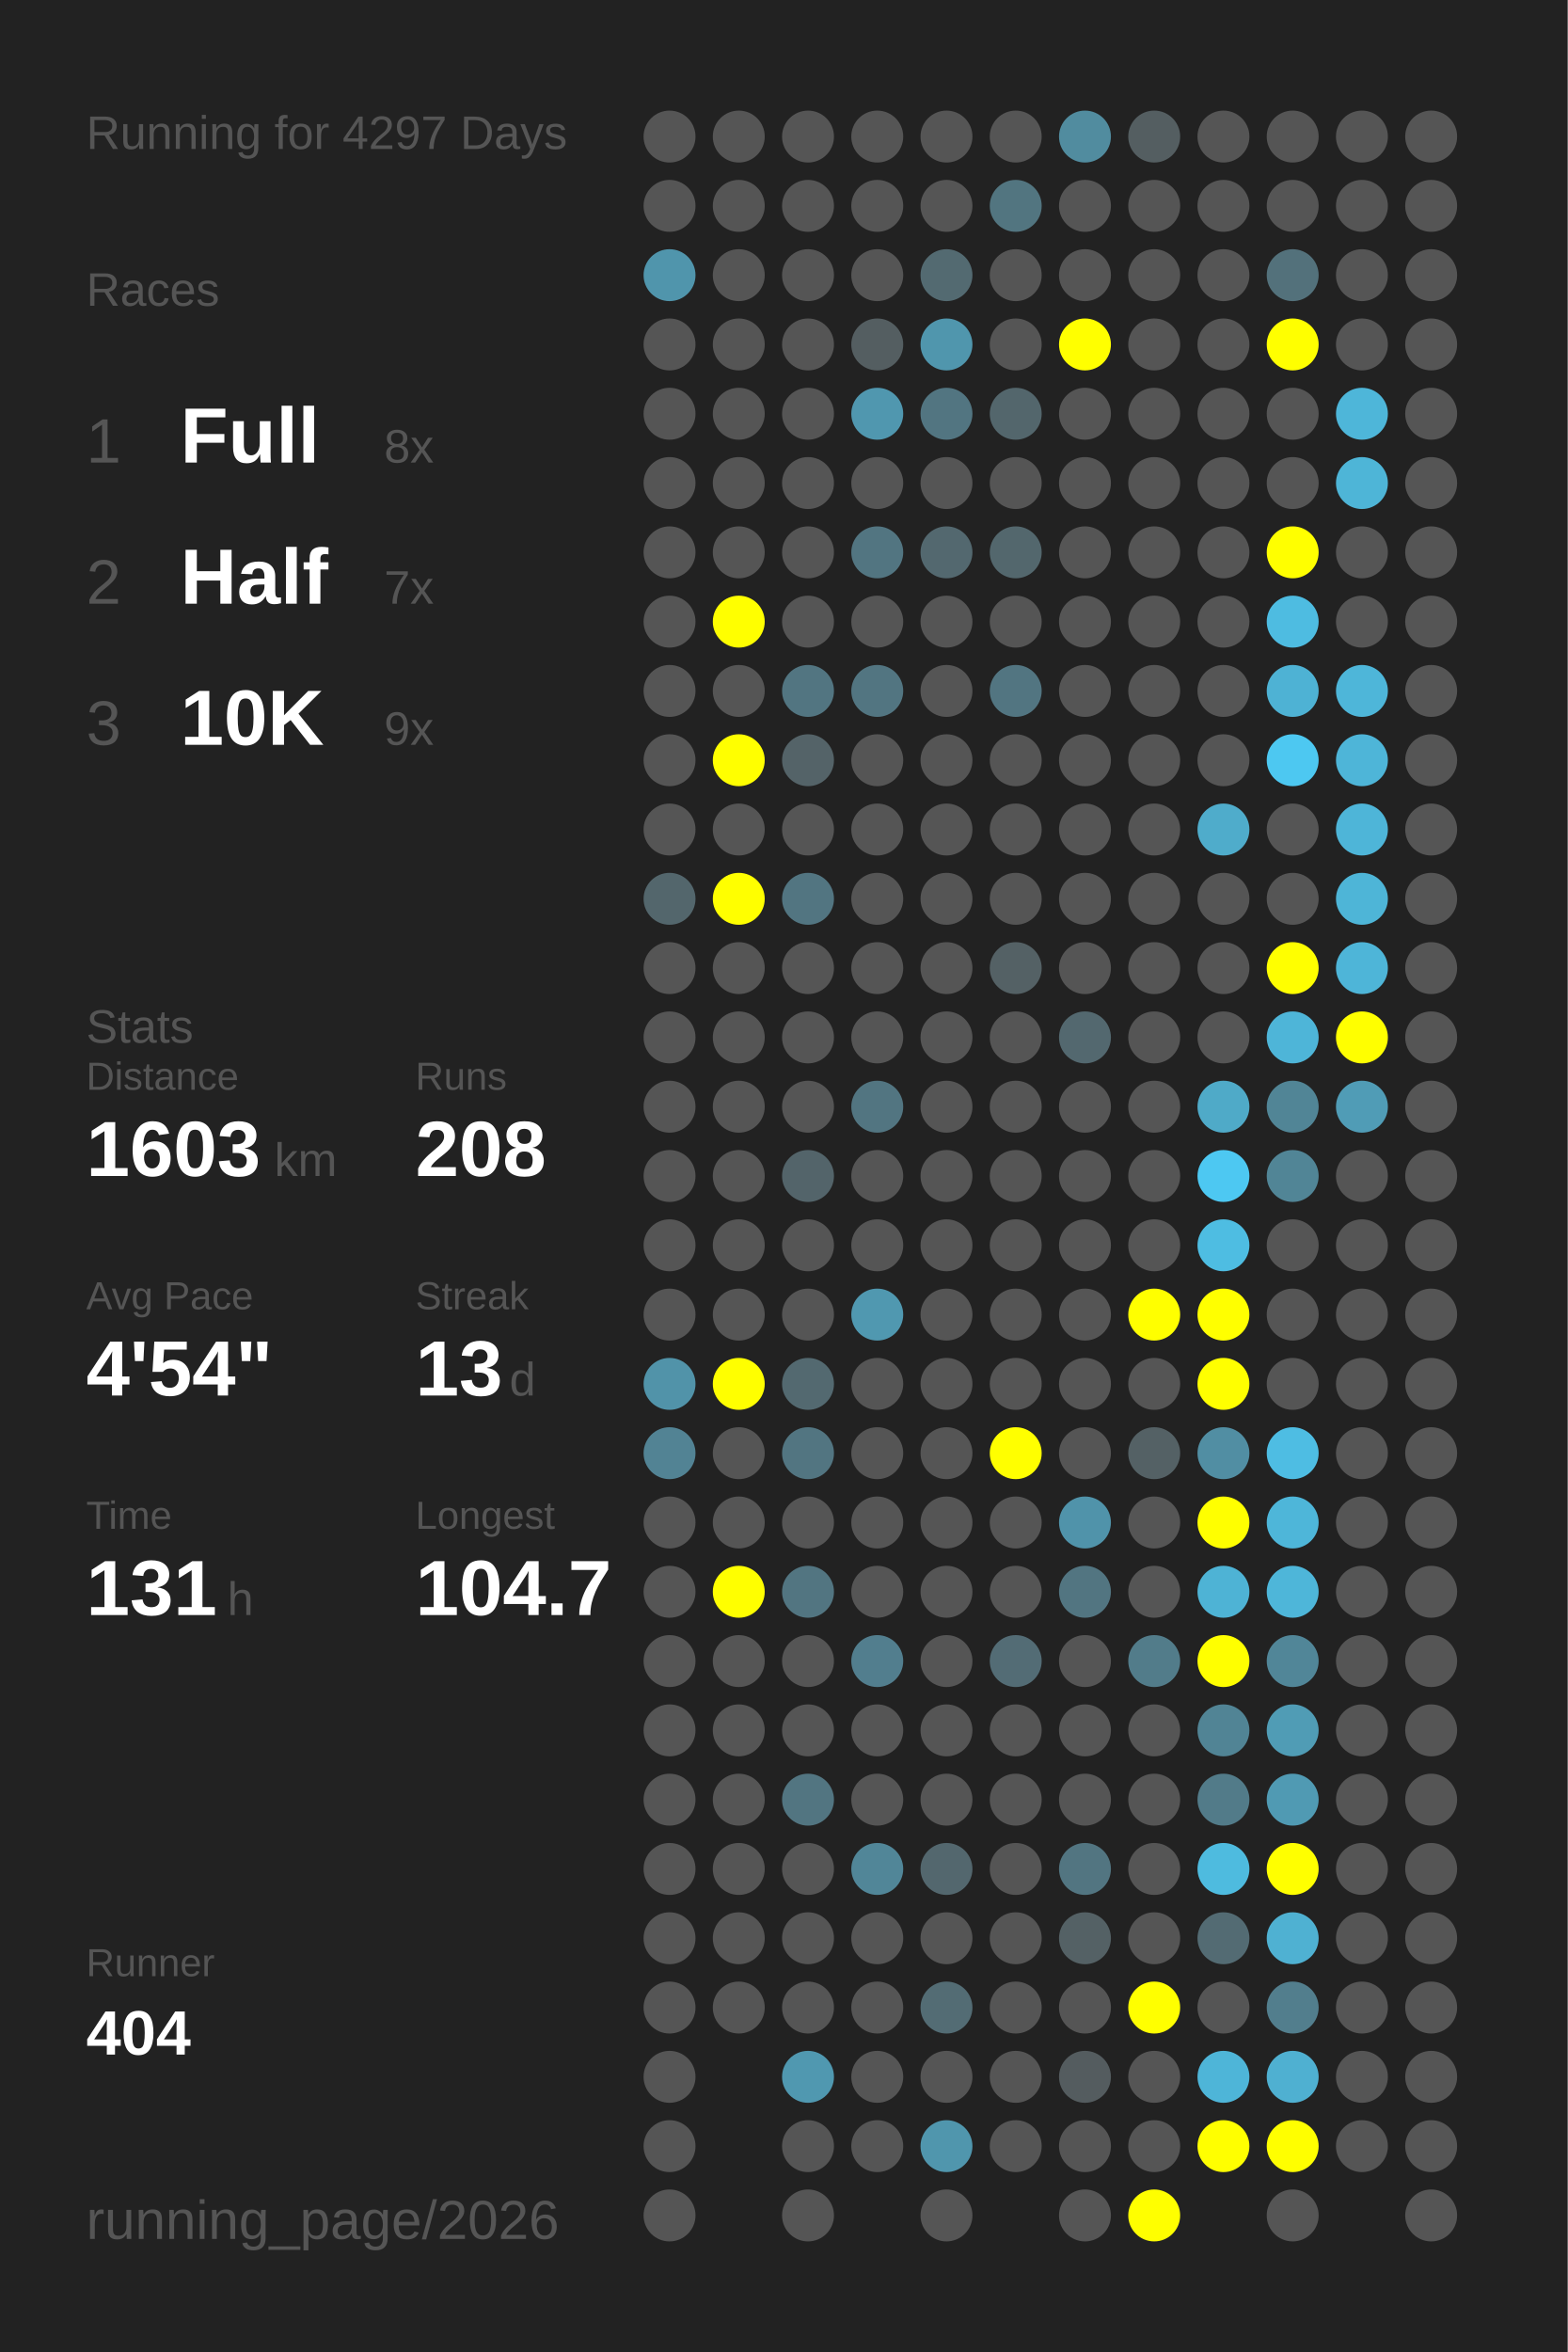
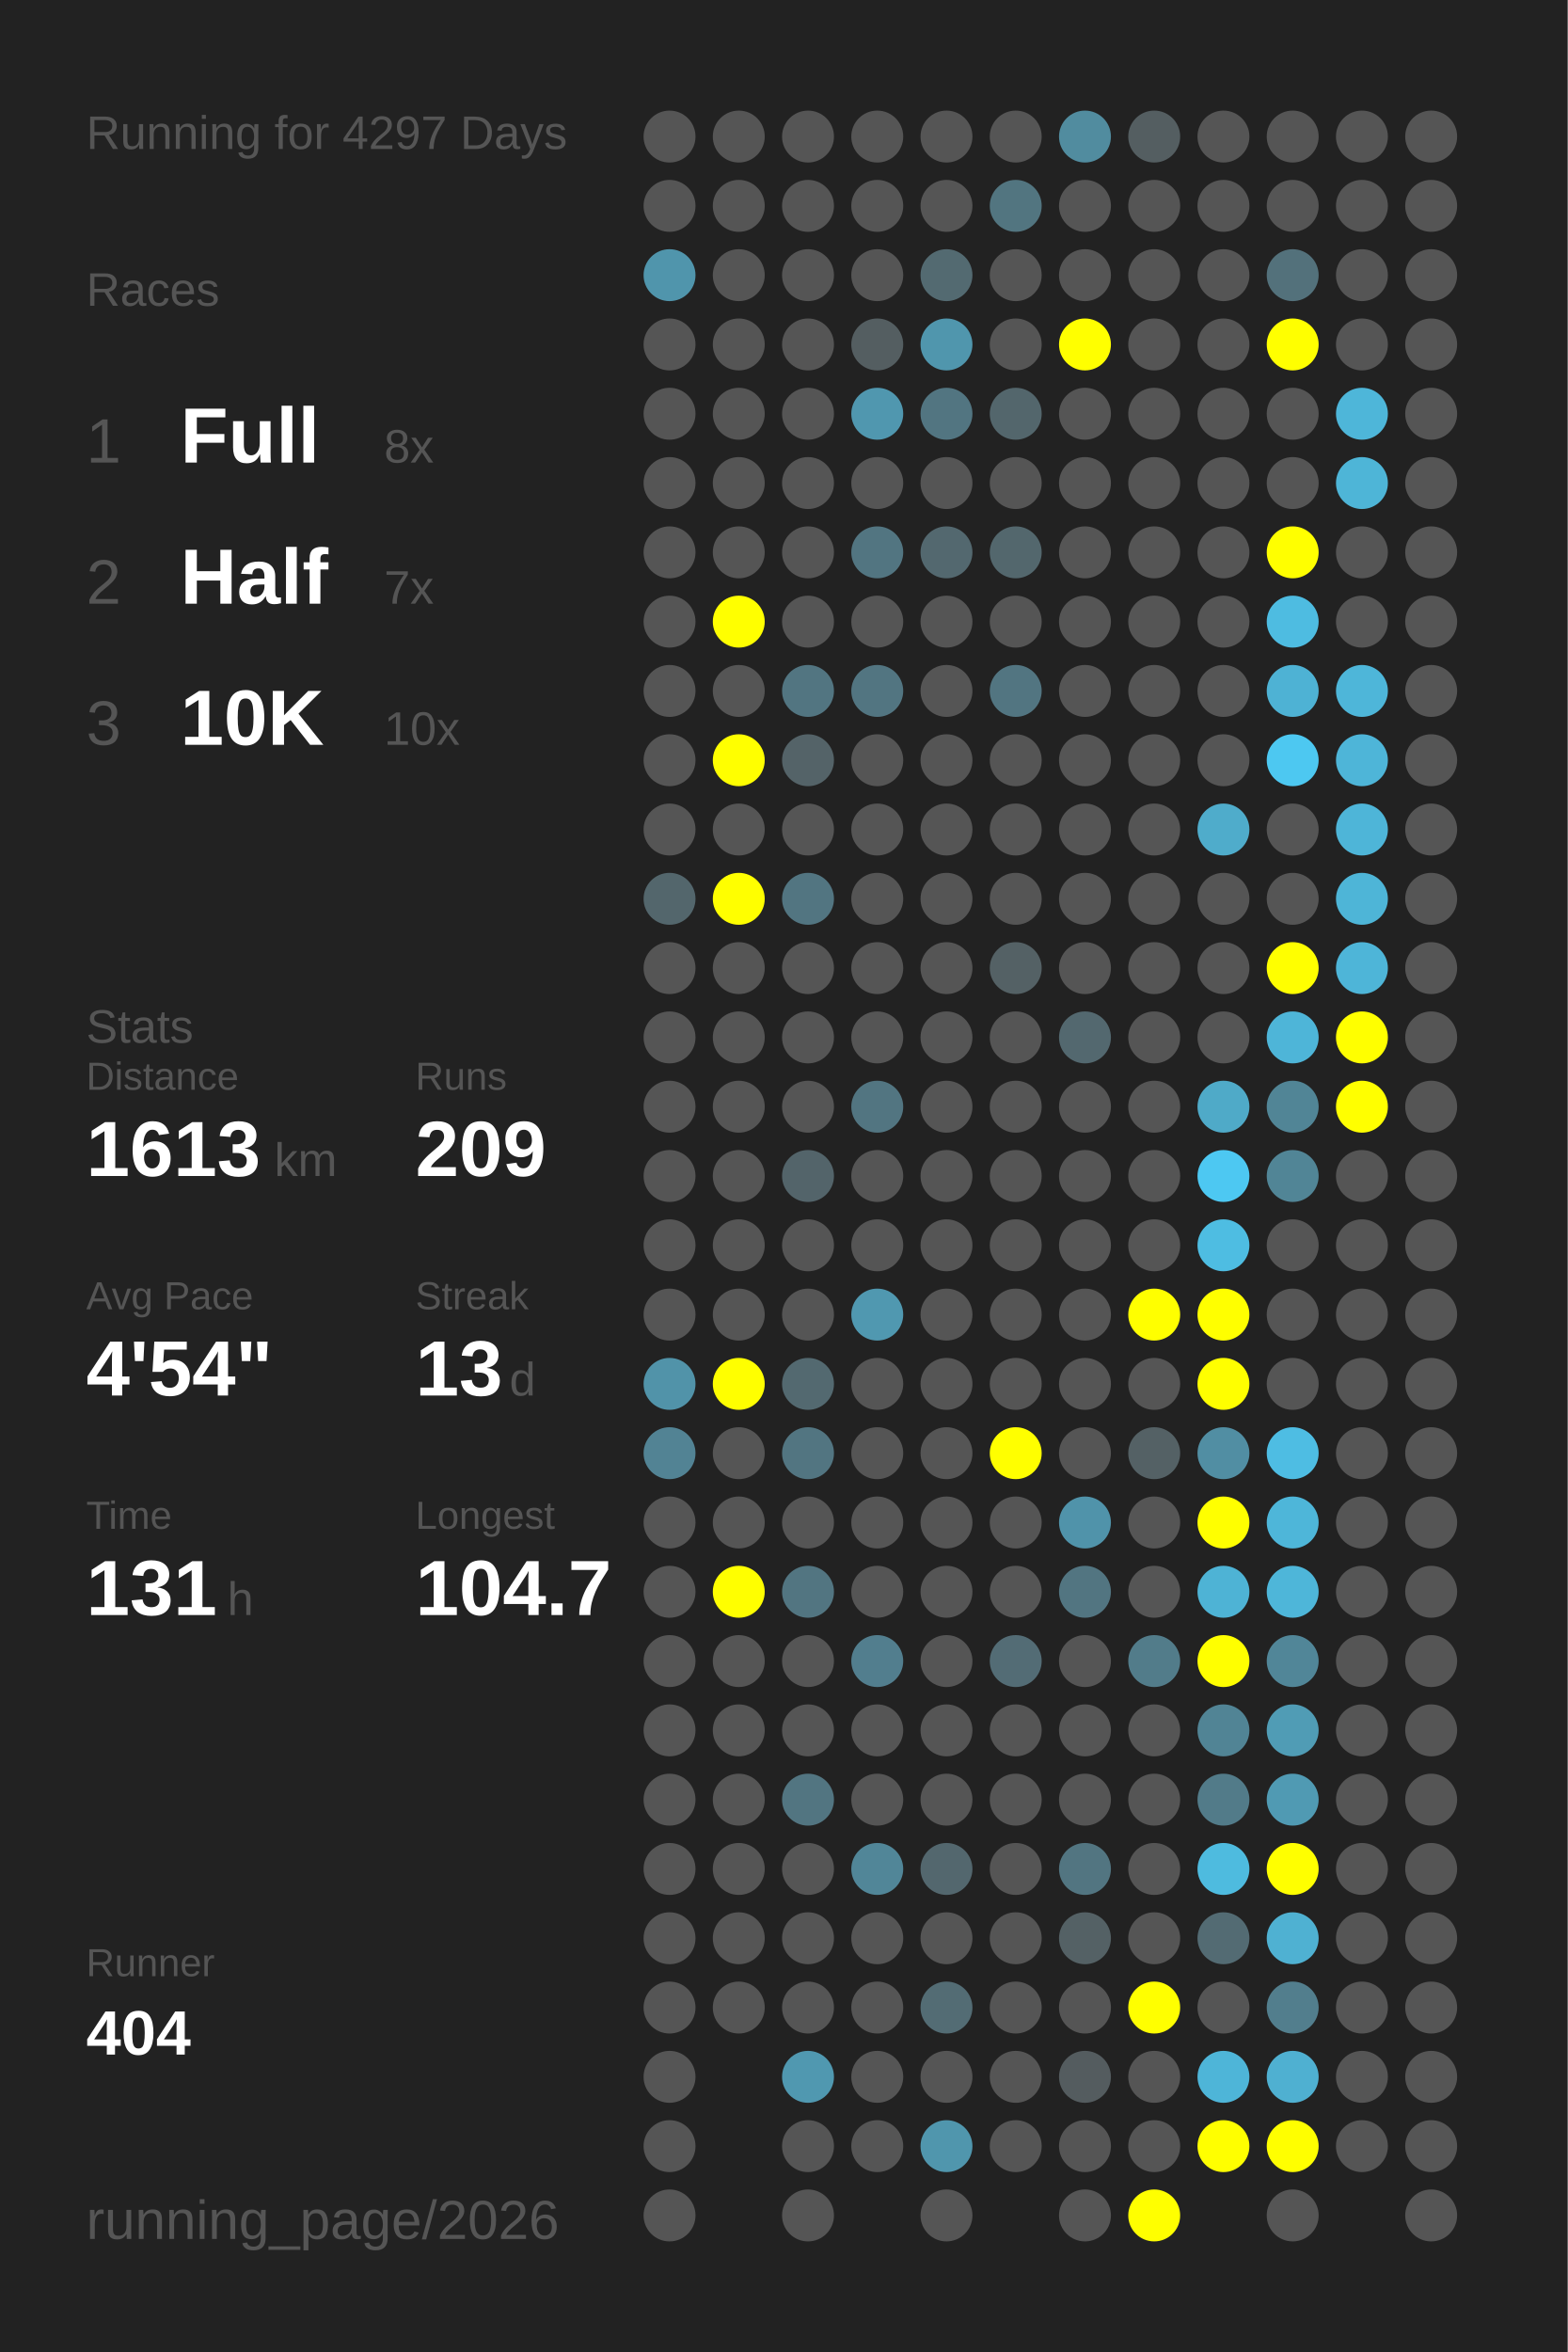
<svg xmlns="http://www.w3.org/2000/svg" baseProfile="full" height="300mm" version="1.1" viewBox="0,0,200,300" width="200mm">
  <defs />
  <rect fill="#222222" height="300" width="200" x="0" y="0" />
  <text fill="#555555" style="font-size:6px; font-family:Arial;" x="11" y="19">Running for 4297 Days</text>
  <text fill="#555555" style="font-size:6px; font-family:Arial;" x="11" y="39">Races</text>
  <text fill="#555555" style="font-size:8px; font-family:Arial;" x="11" y="59">1</text>
  <text fill="#FFFFFF" style="font-size:10px; font-family:Arial; font-weight:bold;" x="23" y="59">Full</text>
  <text fill="#555555" style="font-size:6px; font-family:Arial;" x="49" y="59">8x</text>
  <text fill="#555555" style="font-size:8px; font-family:Arial;" x="11" y="77">2</text>
  <text fill="#FFFFFF" style="font-size:10px; font-family:Arial; font-weight:bold;" x="23" y="77">Half</text>
  <text fill="#555555" style="font-size:6px; font-family:Arial;" x="49" y="77">7x</text>
  <text fill="#555555" style="font-size:8px; font-family:Arial;" x="11" y="95">3</text>
  <text fill="#FFFFFF" style="font-size:10px; font-family:Arial; font-weight:bold;" x="23" y="95">10K</text>
-   <text fill="#555555" style="font-size:6px; font-family:Arial;" x="49" y="95">9x</text>
+   <text fill="#555555" style="font-size:6px; font-family:Arial;" x="49" y="95">10x</text>
  <text fill="#555555" style="font-size:6px; font-family:Arial;" x="11" y="133">Stats</text>
  <text fill="#555555" style="font-size:5px; font-family:Arial;" x="11" y="139">Distance</text>
-   <text fill="#FFFFFF" style="font-size:10px; font-family:Arial; font-weight:bold;" x="11" y="150">1603</text>
+   <text fill="#FFFFFF" style="font-size:10px; font-family:Arial; font-weight:bold;" x="11" y="150">1613</text>
  <text fill="#555555" style="font-size:6px; font-family:Arial;" x="35" y="150">km</text>
  <text fill="#555555" style="font-size:5px; font-family:Arial;" x="53" y="139">Runs</text>
-   <text fill="#FFFFFF" style="font-size:10px; font-family:Arial; font-weight:bold;" x="53" y="150">208</text>
+   <text fill="#FFFFFF" style="font-size:10px; font-family:Arial; font-weight:bold;" x="53" y="150">209</text>
  <text fill="#555555" style="font-size:5px; font-family:Arial;" x="11" y="167">Avg Pace</text>
  <text fill="#FFFFFF" style="font-size:10px; font-family:Arial; font-weight:bold;" x="11" y="178">4'54"</text>
  <text fill="#555555" style="font-size:5px; font-family:Arial;" x="53" y="167">Streak</text>
  <text fill="#FFFFFF" style="font-size:10px; font-family:Arial; font-weight:bold;" x="53" y="178">13</text>
  <text fill="#555555" style="font-size:6px; font-family:Arial;" x="65" y="178">d</text>
  <text fill="#555555" style="font-size:5px; font-family:Arial;" x="11" y="195">Time</text>
  <text fill="#FFFFFF" style="font-size:10px; font-family:Arial; font-weight:bold;" x="11" y="206">131</text>
  <text fill="#555555" style="font-size:6px; font-family:Arial;" x="29" y="206">h</text>
  <text fill="#555555" style="font-size:5px; font-family:Arial;" x="53" y="195">Longest</text>
  <text fill="#FFFFFF" style="font-size:10px; font-family:Arial; font-weight:bold;" x="53" y="206">104.7</text>
  <text fill="#555555" style="font-size:5px; font-family:Arial;" x="11" y="252.065">Runner</text>
  <text fill="#FFFFFF" style="font-size:8px; font-family:Arial; font-weight:bold;" x="11" y="262.065">404</text>
  <text fill="#555555" style="font-size:7px; font-family:Arial;" x="11" y="285.581">running_page/2026</text>
  <circle cx="85.417" cy="17.419" fill="#555555" r="3.312" />
  <circle cx="85.417" cy="26.258" fill="#555555" r="3.312" />
  <circle cx="85.417" cy="35.097" fill="#5095ac" r="3.312" />
  <circle cx="85.417" cy="43.935" fill="#555555" r="3.312" />
  <circle cx="85.417" cy="52.774" fill="#555555" r="3.312" />
  <circle cx="85.417" cy="61.613" fill="#555555" r="3.312" />
  <circle cx="85.417" cy="70.452" fill="#555555" r="3.312" />
  <circle cx="85.417" cy="79.29" fill="#555555" r="3.312" />
  <circle cx="85.417" cy="88.129" fill="#555555" r="3.312" />
  <circle cx="85.417" cy="96.968" fill="#555555" r="3.312" />
  <circle cx="85.417" cy="105.806" fill="#555555" r="3.312" />
  <circle cx="85.417" cy="114.645" fill="#53666c" r="3.312" />
  <circle cx="85.417" cy="123.484" fill="#555555" r="3.312" />
  <circle cx="85.417" cy="132.323" fill="#555555" r="3.312" />
  <circle cx="85.417" cy="141.161" fill="#555555" r="3.312" />
  <circle cx="85.417" cy="150" fill="#555555" r="3.312" />
  <circle cx="85.417" cy="158.839" fill="#555555" r="3.312" />
  <circle cx="85.417" cy="167.677" fill="#555555" r="3.312" />
  <circle cx="85.417" cy="176.516" fill="#5193a9" r="3.312" />
  <circle cx="85.417" cy="185.355" fill="#528394" r="3.312" />
  <circle cx="85.417" cy="194.194" fill="#555555" r="3.312" />
  <circle cx="85.417" cy="203.032" fill="#555555" r="3.312" />
  <circle cx="85.417" cy="211.871" fill="#555555" r="3.312" />
  <circle cx="85.417" cy="220.71" fill="#555555" r="3.312" />
  <circle cx="85.417" cy="229.548" fill="#555555" r="3.312" />
  <circle cx="85.417" cy="238.387" fill="#555555" r="3.312" />
  <circle cx="85.417" cy="247.226" fill="#555555" r="3.312" />
  <circle cx="85.417" cy="256.065" fill="#555555" r="3.312" />
  <circle cx="85.417" cy="264.903" fill="#555555" r="3.312" />
  <circle cx="85.417" cy="273.742" fill="#555555" r="3.312" />
  <circle cx="85.417" cy="282.581" fill="#555555" r="3.312" />
  <circle cx="94.25" cy="17.419" fill="#555555" r="3.312" />
  <circle cx="94.25" cy="26.258" fill="#555555" r="3.312" />
  <circle cx="94.25" cy="35.097" fill="#555555" r="3.312" />
  <circle cx="94.25" cy="43.935" fill="#555555" r="3.312" />
  <circle cx="94.25" cy="52.774" fill="#555555" r="3.312" />
  <circle cx="94.25" cy="61.613" fill="#555555" r="3.312" />
  <circle cx="94.25" cy="70.452" fill="#555555" r="3.312" />
  <circle cx="94.25" cy="79.29" fill="#FFFF00" r="3.312" />
  <circle cx="94.25" cy="88.129" fill="#555555" r="3.312" />
  <circle cx="94.25" cy="96.968" fill="#FFFF00" r="3.312" />
  <circle cx="94.25" cy="105.806" fill="#555555" r="3.312" />
  <circle cx="94.25" cy="114.645" fill="#FFFF00" r="3.312" />
  <circle cx="94.25" cy="123.484" fill="#555555" r="3.312" />
  <circle cx="94.25" cy="132.323" fill="#555555" r="3.312" />
  <circle cx="94.25" cy="141.161" fill="#555555" r="3.312" />
  <circle cx="94.25" cy="150" fill="#555555" r="3.312" />
  <circle cx="94.25" cy="158.839" fill="#555555" r="3.312" />
  <circle cx="94.25" cy="167.677" fill="#555555" r="3.312" />
  <circle cx="94.25" cy="176.516" fill="#FFFF00" r="3.312" />
  <circle cx="94.25" cy="185.355" fill="#555555" r="3.312" />
  <circle cx="94.25" cy="194.194" fill="#555555" r="3.312" />
  <circle cx="94.25" cy="203.032" fill="#FFFF00" r="3.312" />
  <circle cx="94.25" cy="211.871" fill="#555555" r="3.312" />
  <circle cx="94.25" cy="220.71" fill="#555555" r="3.312" />
  <circle cx="94.25" cy="229.548" fill="#555555" r="3.312" />
  <circle cx="94.25" cy="238.387" fill="#555555" r="3.312" />
  <circle cx="94.25" cy="247.226" fill="#555555" r="3.312" />
  <circle cx="94.25" cy="256.065" fill="#555555" r="3.312" />
  <circle cx="103.083" cy="17.419" fill="#555555" r="3.312" />
  <circle cx="103.083" cy="26.258" fill="#555555" r="3.312" />
  <circle cx="103.083" cy="35.097" fill="#555555" r="3.312" />
  <circle cx="103.083" cy="43.935" fill="#555555" r="3.312" />
  <circle cx="103.083" cy="52.774" fill="#555555" r="3.312" />
  <circle cx="103.083" cy="61.613" fill="#555555" r="3.312" />
  <circle cx="103.083" cy="70.452" fill="#555555" r="3.312" />
  <circle cx="103.083" cy="79.29" fill="#555555" r="3.312" />
  <circle cx="103.083" cy="88.129" fill="#527581" r="3.312" />
  <circle cx="103.083" cy="96.968" fill="#546368" r="3.312" />
  <circle cx="103.083" cy="105.806" fill="#555555" r="3.312" />
  <circle cx="103.083" cy="114.645" fill="#527581" r="3.312" />
  <circle cx="103.083" cy="123.484" fill="#555555" r="3.312" />
  <circle cx="103.083" cy="132.323" fill="#555555" r="3.312" />
  <circle cx="103.083" cy="141.161" fill="#555555" r="3.312" />
  <circle cx="103.083" cy="150" fill="#53646a" r="3.312" />
  <circle cx="103.083" cy="158.839" fill="#555555" r="3.312" />
  <circle cx="103.083" cy="167.677" fill="#555555" r="3.312" />
  <circle cx="103.083" cy="176.516" fill="#536970" r="3.312" />
  <circle cx="103.083" cy="185.355" fill="#527581" r="3.312" />
  <circle cx="103.083" cy="194.194" fill="#555555" r="3.312" />
  <circle cx="103.083" cy="203.032" fill="#527581" r="3.312" />
  <circle cx="103.083" cy="211.871" fill="#555555" r="3.312" />
  <circle cx="103.083" cy="220.71" fill="#555555" r="3.312" />
  <circle cx="103.083" cy="229.548" fill="#527581" r="3.312" />
  <circle cx="103.083" cy="238.387" fill="#555555" r="3.312" />
  <circle cx="103.083" cy="247.226" fill="#555555" r="3.312" />
  <circle cx="103.083" cy="256.065" fill="#555555" r="3.312" />
  <circle cx="103.083" cy="264.903" fill="#5098b0" r="3.312" />
  <circle cx="103.083" cy="273.742" fill="#555555" r="3.312" />
  <circle cx="103.083" cy="282.581" fill="#555555" r="3.312" />
  <circle cx="111.917" cy="17.419" fill="#555555" r="3.312" />
  <circle cx="111.917" cy="26.258" fill="#555555" r="3.312" />
  <circle cx="111.917" cy="35.097" fill="#555555" r="3.312" />
  <circle cx="111.917" cy="43.935" fill="#545e61" r="3.312" />
  <circle cx="111.917" cy="52.774" fill="#5097af" r="3.312" />
  <circle cx="111.917" cy="61.613" fill="#555555" r="3.312" />
  <circle cx="111.917" cy="70.452" fill="#527581" r="3.312" />
  <circle cx="111.917" cy="79.29" fill="#555555" r="3.312" />
  <circle cx="111.917" cy="88.129" fill="#527581" r="3.312" />
  <circle cx="111.917" cy="96.968" fill="#555555" r="3.312" />
  <circle cx="111.917" cy="105.806" fill="#555555" r="3.312" />
  <circle cx="111.917" cy="114.645" fill="#555555" r="3.312" />
  <circle cx="111.917" cy="123.484" fill="#555555" r="3.312" />
  <circle cx="111.917" cy="132.323" fill="#555555" r="3.312" />
  <circle cx="111.917" cy="141.161" fill="#527581" r="3.312" />
  <circle cx="111.917" cy="150" fill="#555555" r="3.312" />
  <circle cx="111.917" cy="158.839" fill="#555555" r="3.312" />
  <circle cx="111.917" cy="167.677" fill="#5098b0" r="3.312" />
  <circle cx="111.917" cy="176.516" fill="#555555" r="3.312" />
  <circle cx="111.917" cy="185.355" fill="#555555" r="3.312" />
  <circle cx="111.917" cy="194.194" fill="#555555" r="3.312" />
  <circle cx="111.917" cy="203.032" fill="#555555" r="3.312" />
  <circle cx="111.917" cy="211.871" fill="#527e8e" r="3.312" />
  <circle cx="111.917" cy="220.71" fill="#555555" r="3.312" />
  <circle cx="111.917" cy="229.548" fill="#555555" r="3.312" />
  <circle cx="111.917" cy="238.387" fill="#518698" r="3.312" />
  <circle cx="111.917" cy="247.226" fill="#555555" r="3.312" />
  <circle cx="111.917" cy="256.065" fill="#555555" r="3.312" />
  <circle cx="111.917" cy="264.903" fill="#555555" r="3.312" />
  <circle cx="111.917" cy="273.742" fill="#555555" r="3.312" />
  <circle cx="120.75" cy="17.419" fill="#555555" r="3.312" />
  <circle cx="120.75" cy="26.258" fill="#555555" r="3.312" />
  <circle cx="120.75" cy="35.097" fill="#536a71" r="3.312" />
  <circle cx="120.75" cy="43.935" fill="#5096ad" r="3.312" />
  <circle cx="120.75" cy="52.774" fill="#527581" r="3.312" />
  <circle cx="120.75" cy="61.613" fill="#555555" r="3.312" />
  <circle cx="120.75" cy="70.452" fill="#53686f" r="3.312" />
  <circle cx="120.75" cy="79.29" fill="#555555" r="3.312" />
  <circle cx="120.75" cy="88.129" fill="#555555" r="3.312" />
  <circle cx="120.75" cy="96.968" fill="#555555" r="3.312" />
  <circle cx="120.75" cy="105.806" fill="#555555" r="3.312" />
  <circle cx="120.75" cy="114.645" fill="#555555" r="3.312" />
  <circle cx="120.75" cy="123.484" fill="#555555" r="3.312" />
  <circle cx="120.75" cy="132.323" fill="#555555" r="3.312" />
  <circle cx="120.75" cy="141.161" fill="#555555" r="3.312" />
  <circle cx="120.75" cy="150" fill="#555555" r="3.312" />
  <circle cx="120.75" cy="158.839" fill="#555555" r="3.312" />
  <circle cx="120.75" cy="167.677" fill="#555555" r="3.312" />
  <circle cx="120.75" cy="176.516" fill="#555555" r="3.312" />
  <circle cx="120.75" cy="185.355" fill="#555555" r="3.312" />
  <circle cx="120.75" cy="194.194" fill="#555555" r="3.312" />
  <circle cx="120.75" cy="203.032" fill="#555555" r="3.312" />
  <circle cx="120.75" cy="211.871" fill="#555555" r="3.312" />
  <circle cx="120.75" cy="220.71" fill="#555555" r="3.312" />
  <circle cx="120.75" cy="229.548" fill="#555555" r="3.312" />
  <circle cx="120.75" cy="238.387" fill="#53676e" r="3.312" />
  <circle cx="120.75" cy="247.226" fill="#555555" r="3.312" />
  <circle cx="120.75" cy="256.065" fill="#536c74" r="3.312" />
  <circle cx="120.75" cy="264.903" fill="#555555" r="3.312" />
  <circle cx="120.75" cy="273.742" fill="#5096ad" r="3.312" />
  <circle cx="120.75" cy="282.581" fill="#555555" r="3.312" />
  <circle cx="129.583" cy="17.419" fill="#555555" r="3.312" />
  <circle cx="129.583" cy="26.258" fill="#527580" r="3.312" />
  <circle cx="129.583" cy="35.097" fill="#555555" r="3.312" />
  <circle cx="129.583" cy="43.935" fill="#555555" r="3.312" />
  <circle cx="129.583" cy="52.774" fill="#53666c" r="3.312" />
  <circle cx="129.583" cy="61.613" fill="#555555" r="3.312" />
  <circle cx="129.583" cy="70.452" fill="#53676d" r="3.312" />
  <circle cx="129.583" cy="79.29" fill="#555555" r="3.312" />
  <circle cx="129.583" cy="88.129" fill="#527581" r="3.312" />
  <circle cx="129.583" cy="96.968" fill="#555555" r="3.312" />
  <circle cx="129.583" cy="105.806" fill="#555555" r="3.312" />
  <circle cx="129.583" cy="114.645" fill="#555555" r="3.312" />
  <circle cx="129.583" cy="123.484" fill="#546165" r="3.312" />
  <circle cx="129.583" cy="132.323" fill="#555555" r="3.312" />
  <circle cx="129.583" cy="141.161" fill="#555555" r="3.312" />
  <circle cx="129.583" cy="150" fill="#555555" r="3.312" />
  <circle cx="129.583" cy="158.839" fill="#555555" r="3.312" />
  <circle cx="129.583" cy="167.677" fill="#555555" r="3.312" />
  <circle cx="129.583" cy="176.516" fill="#555555" r="3.312" />
  <circle cx="129.583" cy="185.355" fill="#FFFF00" r="3.312" />
  <circle cx="129.583" cy="194.194" fill="#555555" r="3.312" />
  <circle cx="129.583" cy="203.032" fill="#555555" r="3.312" />
  <circle cx="129.583" cy="211.871" fill="#536c75" r="3.312" />
  <circle cx="129.583" cy="220.71" fill="#555555" r="3.312" />
  <circle cx="129.583" cy="229.548" fill="#555555" r="3.312" />
  <circle cx="129.583" cy="238.387" fill="#555555" r="3.312" />
  <circle cx="129.583" cy="247.226" fill="#555555" r="3.312" />
  <circle cx="129.583" cy="256.065" fill="#555555" r="3.312" />
  <circle cx="129.583" cy="264.903" fill="#555555" r="3.312" />
  <circle cx="129.583" cy="273.742" fill="#555555" r="3.312" />
  <circle cx="138.417" cy="17.419" fill="#518c9f" r="3.312" />
  <circle cx="138.417" cy="26.258" fill="#555555" r="3.312" />
  <circle cx="138.417" cy="35.097" fill="#555555" r="3.312" />
  <circle cx="138.417" cy="43.935" fill="#FFFF00" r="3.312" />
  <circle cx="138.417" cy="52.774" fill="#555555" r="3.312" />
  <circle cx="138.417" cy="61.613" fill="#555555" r="3.312" />
  <circle cx="138.417" cy="70.452" fill="#555555" r="3.312" />
  <circle cx="138.417" cy="79.29" fill="#555555" r="3.312" />
  <circle cx="138.417" cy="88.129" fill="#555555" r="3.312" />
  <circle cx="138.417" cy="96.968" fill="#555555" r="3.312" />
  <circle cx="138.417" cy="105.806" fill="#555555" r="3.312" />
  <circle cx="138.417" cy="114.645" fill="#555555" r="3.312" />
  <circle cx="138.417" cy="123.484" fill="#555555" r="3.312" />
  <circle cx="138.417" cy="132.323" fill="#53686f" r="3.312" />
  <circle cx="138.417" cy="141.161" fill="#555555" r="3.312" />
  <circle cx="138.417" cy="150" fill="#555555" r="3.312" />
  <circle cx="138.417" cy="158.839" fill="#555555" r="3.312" />
  <circle cx="138.417" cy="167.677" fill="#555555" r="3.312" />
  <circle cx="138.417" cy="176.516" fill="#555555" r="3.312" />
  <circle cx="138.417" cy="185.355" fill="#555555" r="3.312" />
  <circle cx="138.417" cy="194.194" fill="#5093aa" r="3.312" />
  <circle cx="138.417" cy="203.032" fill="#527581" r="3.312" />
  <circle cx="138.417" cy="211.871" fill="#555555" r="3.312" />
  <circle cx="138.417" cy="220.71" fill="#555555" r="3.312" />
  <circle cx="138.417" cy="229.548" fill="#555555" r="3.312" />
  <circle cx="138.417" cy="238.387" fill="#527581" r="3.312" />
  <circle cx="138.417" cy="247.226" fill="#546165" r="3.312" />
  <circle cx="138.417" cy="256.065" fill="#555555" r="3.312" />
  <circle cx="138.417" cy="264.903" fill="#545c5f" r="3.312" />
  <circle cx="138.417" cy="273.742" fill="#555555" r="3.312" />
  <circle cx="138.417" cy="282.581" fill="#555555" r="3.312" />
  <circle cx="147.25" cy="17.419" fill="#545e61" r="3.312" />
  <circle cx="147.25" cy="26.258" fill="#555555" r="3.312" />
  <circle cx="147.25" cy="35.097" fill="#555555" r="3.312" />
  <circle cx="147.25" cy="43.935" fill="#555555" r="3.312" />
  <circle cx="147.25" cy="52.774" fill="#555555" r="3.312" />
  <circle cx="147.25" cy="61.613" fill="#555555" r="3.312" />
  <circle cx="147.25" cy="70.452" fill="#555555" r="3.312" />
  <circle cx="147.25" cy="79.29" fill="#555555" r="3.312" />
  <circle cx="147.25" cy="88.129" fill="#555555" r="3.312" />
  <circle cx="147.25" cy="96.968" fill="#555555" r="3.312" />
  <circle cx="147.25" cy="105.806" fill="#555555" r="3.312" />
  <circle cx="147.25" cy="114.645" fill="#555555" r="3.312" />
  <circle cx="147.25" cy="123.484" fill="#555555" r="3.312" />
  <circle cx="147.25" cy="132.323" fill="#555555" r="3.312" />
  <circle cx="147.25" cy="141.161" fill="#555555" r="3.312" />
  <circle cx="147.25" cy="150" fill="#555555" r="3.312" />
  <circle cx="147.25" cy="158.839" fill="#555555" r="3.312" />
  <circle cx="147.25" cy="167.677" fill="#FFFF00" r="3.312" />
  <circle cx="147.25" cy="176.516" fill="#555555" r="3.312" />
  <circle cx="147.25" cy="185.355" fill="#546165" r="3.312" />
  <circle cx="147.25" cy="194.194" fill="#555555" r="3.312" />
  <circle cx="147.25" cy="203.032" fill="#555555" r="3.312" />
  <circle cx="147.25" cy="211.871" fill="#527c8a" r="3.312" />
  <circle cx="147.25" cy="220.71" fill="#555555" r="3.312" />
  <circle cx="147.25" cy="229.548" fill="#555555" r="3.312" />
  <circle cx="147.25" cy="238.387" fill="#555555" r="3.312" />
  <circle cx="147.25" cy="247.226" fill="#555555" r="3.312" />
  <circle cx="147.25" cy="256.065" fill="#FFFF00" r="3.312" />
  <circle cx="147.25" cy="264.903" fill="#555555" r="3.312" />
  <circle cx="147.25" cy="273.742" fill="#555555" r="3.312" />
  <circle cx="147.25" cy="282.581" fill="#FFFF00" r="3.312" />
  <circle cx="156.083" cy="17.419" fill="#555555" r="3.312" />
  <circle cx="156.083" cy="26.258" fill="#555555" r="3.312" />
  <circle cx="156.083" cy="35.097" fill="#555555" r="3.312" />
  <circle cx="156.083" cy="43.935" fill="#555555" r="3.312" />
  <circle cx="156.083" cy="52.774" fill="#555555" r="3.312" />
  <circle cx="156.083" cy="61.613" fill="#555555" r="3.312" />
  <circle cx="156.083" cy="70.452" fill="#555555" r="3.312" />
  <circle cx="156.083" cy="79.29" fill="#555555" r="3.312" />
  <circle cx="156.083" cy="88.129" fill="#555555" r="3.312" />
  <circle cx="156.083" cy="96.968" fill="#555555" r="3.312" />
  <circle cx="156.083" cy="105.806" fill="#4faccb" r="3.312" />
  <circle cx="156.083" cy="114.645" fill="#555555" r="3.312" />
  <circle cx="156.083" cy="123.484" fill="#555555" r="3.312" />
  <circle cx="156.083" cy="132.323" fill="#555555" r="3.312" />
  <circle cx="156.083" cy="141.161" fill="#4faac8" r="3.312" />
  <circle cx="156.083" cy="150" fill="#4dc8f2" r="3.312" />
  <circle cx="156.083" cy="158.839" fill="#4ebde2" r="3.312" />
  <circle cx="156.083" cy="167.677" fill="#FFFF00" r="3.312" />
  <circle cx="156.083" cy="176.516" fill="#FFFF00" r="3.312" />
  <circle cx="156.083" cy="185.355" fill="#518ea3" r="3.312" />
  <circle cx="156.083" cy="194.194" fill="#FFFF00" r="3.312" />
  <circle cx="156.083" cy="203.032" fill="#4eb3d5" r="3.312" />
  <circle cx="156.083" cy="211.871" fill="#FFFF00" r="3.312" />
  <circle cx="156.083" cy="220.71" fill="#518495" r="3.312" />
  <circle cx="156.083" cy="229.548" fill="#527b89" r="3.312" />
  <circle cx="156.083" cy="238.387" fill="#4ebbdf" r="3.312" />
  <circle cx="156.083" cy="247.226" fill="#536b73" r="3.312" />
  <circle cx="156.083" cy="256.065" fill="#555555" r="3.312" />
  <circle cx="156.083" cy="264.903" fill="#4eb5d8" r="3.312" />
  <circle cx="156.083" cy="273.742" fill="#FFFF00" r="3.312" />
  <circle cx="164.917" cy="17.419" fill="#555555" r="3.312" />
  <circle cx="164.917" cy="26.258" fill="#555555" r="3.312" />
  <circle cx="164.917" cy="35.097" fill="#53717b" r="3.312" />
  <circle cx="164.917" cy="43.935" fill="#FFFF00" r="3.312" />
  <circle cx="164.917" cy="52.774" fill="#555555" r="3.312" />
  <circle cx="164.917" cy="61.613" fill="#555555" r="3.312" />
  <circle cx="164.917" cy="70.452" fill="#FFFF00" r="3.312" />
  <circle cx="164.917" cy="79.29" fill="#4ebce1" r="3.312" />
  <circle cx="164.917" cy="88.129" fill="#4eb2d4" r="3.312" />
  <circle cx="164.917" cy="96.968" fill="#4dc8f1" r="3.312" />
  <circle cx="164.917" cy="105.806" fill="#555555" r="3.312" />
  <circle cx="164.917" cy="114.645" fill="#555555" r="3.312" />
  <circle cx="164.917" cy="123.484" fill="#FFFF00" r="3.312" />
  <circle cx="164.917" cy="132.323" fill="#4eb5d8" r="3.312" />
  <circle cx="164.917" cy="141.161" fill="#518596" r="3.312" />
  <circle cx="164.917" cy="150" fill="#518596" r="3.312" />
  <circle cx="164.917" cy="158.839" fill="#555555" r="3.312" />
  <circle cx="164.917" cy="167.677" fill="#555555" r="3.312" />
  <circle cx="164.917" cy="176.516" fill="#555555" r="3.312" />
  <circle cx="164.917" cy="185.355" fill="#4ebde3" r="3.312" />
  <circle cx="164.917" cy="194.194" fill="#4eb6d9" r="3.312" />
  <circle cx="164.917" cy="203.032" fill="#4eb6d9" r="3.312" />
  <circle cx="164.917" cy="211.871" fill="#518698" r="3.312" />
  <circle cx="164.917" cy="220.71" fill="#509cb5" r="3.312" />
  <circle cx="164.917" cy="229.548" fill="#509ab3" r="3.312" />
  <circle cx="164.917" cy="238.387" fill="#FFFF00" r="3.312" />
  <circle cx="164.917" cy="247.226" fill="#4fb1d2" r="3.312" />
  <circle cx="164.917" cy="256.065" fill="#527e8d" r="3.312" />
  <circle cx="164.917" cy="264.903" fill="#4fb0d1" r="3.312" />
  <circle cx="164.917" cy="273.742" fill="#FFFF00" r="3.312" />
  <circle cx="164.917" cy="282.581" fill="#555555" r="3.312" />
  <circle cx="173.75" cy="17.419" fill="#555555" r="3.312" />
  <circle cx="173.75" cy="26.258" fill="#555555" r="3.312" />
  <circle cx="173.75" cy="35.097" fill="#555555" r="3.312" />
  <circle cx="173.75" cy="43.935" fill="#555555" r="3.312" />
  <circle cx="173.75" cy="52.774" fill="#4eb6d9" r="3.312" />
  <circle cx="173.75" cy="61.613" fill="#4eb5d7" r="3.312" />
  <circle cx="173.75" cy="70.452" fill="#555555" r="3.312" />
  <circle cx="173.75" cy="79.29" fill="#555555" r="3.312" />
  <circle cx="173.75" cy="88.129" fill="#4eb6d9" r="3.312" />
  <circle cx="173.75" cy="96.968" fill="#4eb5d8" r="3.312" />
  <circle cx="173.75" cy="105.806" fill="#4eb5d8" r="3.312" />
  <circle cx="173.75" cy="114.645" fill="#4eb5d7" r="3.312" />
  <circle cx="173.75" cy="123.484" fill="#4eb5d8" r="3.312" />
  <circle cx="173.75" cy="132.323" fill="#FFFF00" r="3.312" />
-   <circle cx="173.75" cy="141.161" fill="#509cb6" r="3.312" />
+   <circle cx="173.75" cy="141.161" fill="#FFFF00" r="3.312" />
  <circle cx="173.75" cy="150" fill="#555555" r="3.312" />
  <circle cx="173.75" cy="158.839" fill="#555555" r="3.312" />
  <circle cx="173.75" cy="167.677" fill="#555555" r="3.312" />
  <circle cx="173.75" cy="176.516" fill="#555555" r="3.312" />
  <circle cx="173.75" cy="185.355" fill="#555555" r="3.312" />
  <circle cx="173.75" cy="194.194" fill="#555555" r="3.312" />
  <circle cx="173.75" cy="203.032" fill="#555555" r="3.312" />
  <circle cx="173.75" cy="211.871" fill="#555555" r="3.312" />
  <circle cx="173.75" cy="220.71" fill="#555555" r="3.312" />
  <circle cx="173.75" cy="229.548" fill="#555555" r="3.312" />
  <circle cx="173.75" cy="238.387" fill="#555555" r="3.312" />
  <circle cx="173.75" cy="247.226" fill="#555555" r="3.312" />
  <circle cx="173.75" cy="256.065" fill="#555555" r="3.312" />
  <circle cx="173.75" cy="264.903" fill="#555555" r="3.312" />
  <circle cx="173.75" cy="273.742" fill="#555555" r="3.312" />
  <circle cx="182.583" cy="17.419" fill="#555555" r="3.312" />
  <circle cx="182.583" cy="26.258" fill="#555555" r="3.312" />
  <circle cx="182.583" cy="35.097" fill="#555555" r="3.312" />
  <circle cx="182.583" cy="43.935" fill="#555555" r="3.312" />
  <circle cx="182.583" cy="52.774" fill="#555555" r="3.312" />
  <circle cx="182.583" cy="61.613" fill="#555555" r="3.312" />
  <circle cx="182.583" cy="70.452" fill="#555555" r="3.312" />
  <circle cx="182.583" cy="79.29" fill="#555555" r="3.312" />
  <circle cx="182.583" cy="88.129" fill="#555555" r="3.312" />
  <circle cx="182.583" cy="96.968" fill="#555555" r="3.312" />
  <circle cx="182.583" cy="105.806" fill="#555555" r="3.312" />
  <circle cx="182.583" cy="114.645" fill="#555555" r="3.312" />
  <circle cx="182.583" cy="123.484" fill="#555555" r="3.312" />
  <circle cx="182.583" cy="132.323" fill="#555555" r="3.312" />
  <circle cx="182.583" cy="141.161" fill="#555555" r="3.312" />
  <circle cx="182.583" cy="150" fill="#555555" r="3.312" />
  <circle cx="182.583" cy="158.839" fill="#555555" r="3.312" />
  <circle cx="182.583" cy="167.677" fill="#555555" r="3.312" />
  <circle cx="182.583" cy="176.516" fill="#555555" r="3.312" />
  <circle cx="182.583" cy="185.355" fill="#555555" r="3.312" />
  <circle cx="182.583" cy="194.194" fill="#555555" r="3.312" />
  <circle cx="182.583" cy="203.032" fill="#555555" r="3.312" />
  <circle cx="182.583" cy="211.871" fill="#555555" r="3.312" />
  <circle cx="182.583" cy="220.71" fill="#555555" r="3.312" />
  <circle cx="182.583" cy="229.548" fill="#555555" r="3.312" />
  <circle cx="182.583" cy="238.387" fill="#555555" r="3.312" />
  <circle cx="182.583" cy="247.226" fill="#555555" r="3.312" />
  <circle cx="182.583" cy="256.065" fill="#555555" r="3.312" />
  <circle cx="182.583" cy="264.903" fill="#555555" r="3.312" />
  <circle cx="182.583" cy="273.742" fill="#555555" r="3.312" />
  <circle cx="182.583" cy="282.581" fill="#555555" r="3.312" />
</svg>
